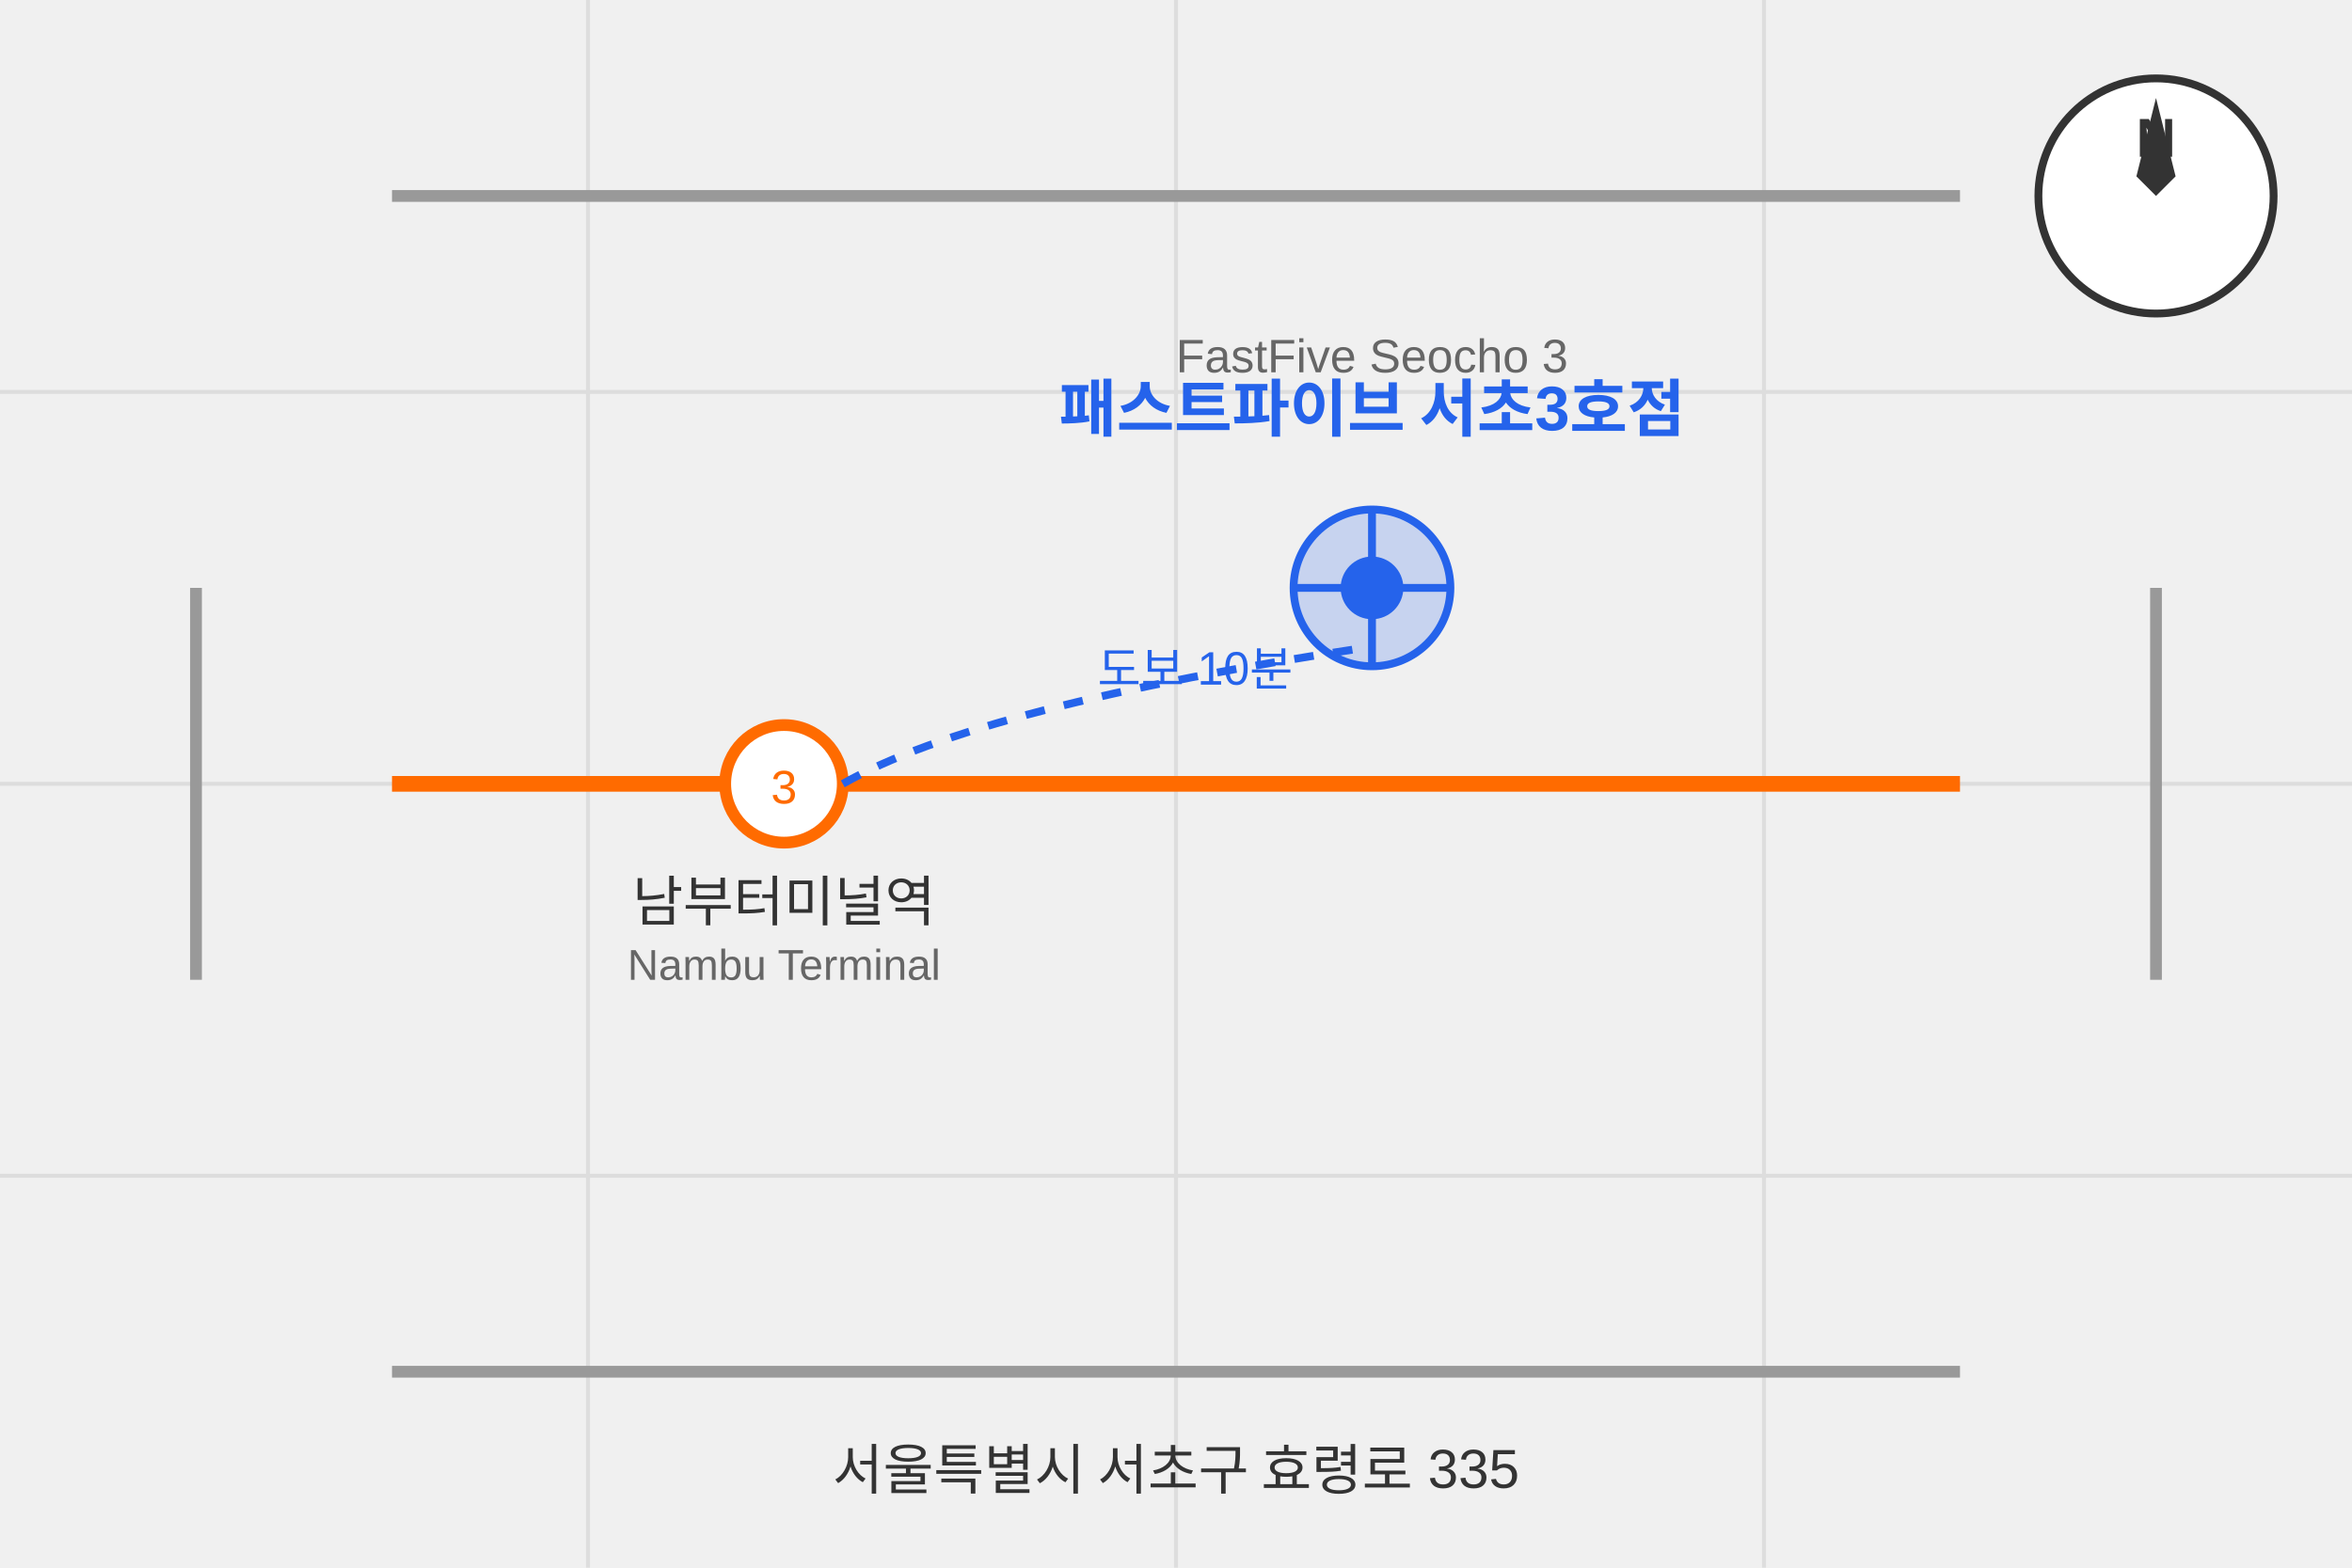
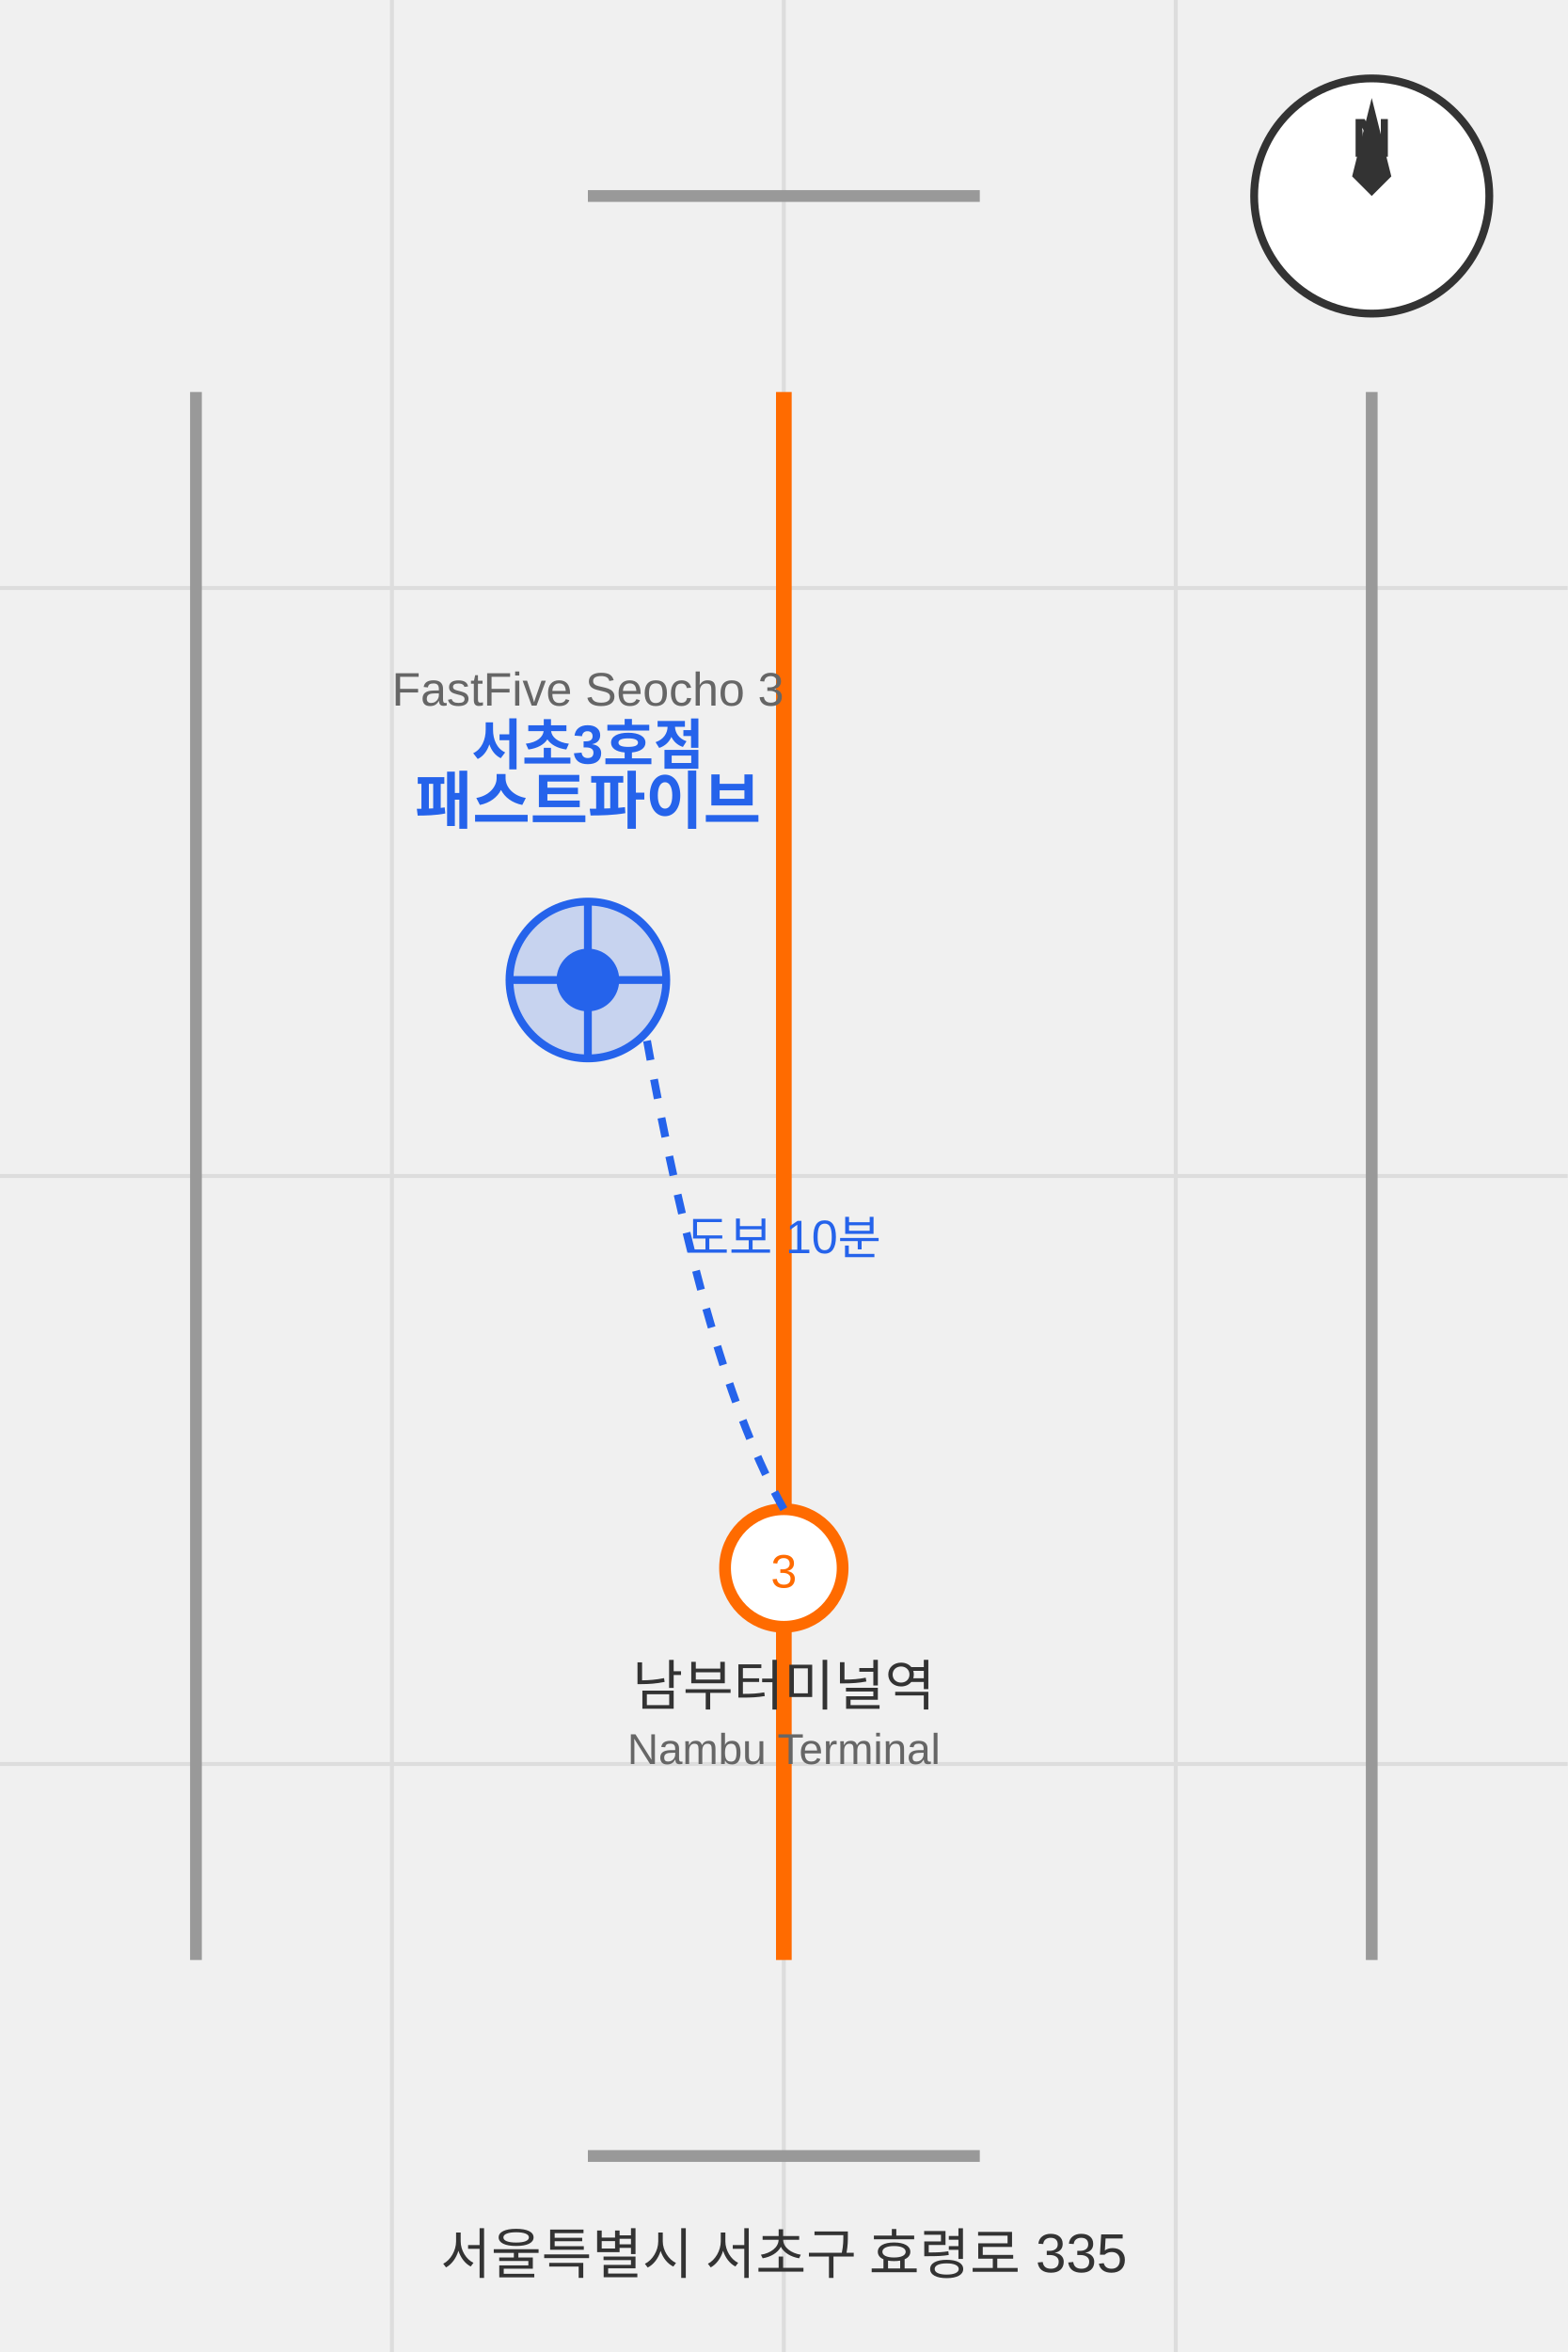
- <svg xmlns="http://www.w3.org/2000/svg" width="600" height="400" viewBox="0 0 600 400">
-   <rect width="600" height="400" fill="#f0f0f0" />
+ <svg xmlns="http://www.w3.org/2000/svg" width="400" height="600" viewBox="0 0 400 600">
+   <rect width="400" height="600" fill="#f0f0f0" />
  <g stroke="#ddd" stroke-width="1" fill="none">
-     <path d="M0,100 L600,100 M0,200 L600,200 M0,300 L600,300" />
-     <path d="M150,0 L150,400 M300,0 L300,400 M450,0 L450,400" />
+     <path d="M100,0 L100,600 M200,0 L200,600 M300,0 L300,600" />
+     <path d="M0,150 L400,150 M0,300 L400,300 M0,450 L400,450" />
  </g>
  <g stroke="#999" stroke-width="3" fill="none">
-     <path d="M100,50 L500,50" />
-     <path d="M100,350 L500,350" />
-     <path d="M50,150 L50,250" />
-     <path d="M550,150 L550,250" />
+     <path d="M50,100 L50,500" />
+     <path d="M350,100 L350,500" />
+     <path d="M150,50 L250,50" />
+     <path d="M150,550 L250,550" />
  </g>
  <g stroke="#FF6B00" stroke-width="4" fill="none">
-     <path d="M100,200 L500,200" />
+     <path d="M200,100 L200,500" />
  </g>
  <g>
-     <circle cx="200" cy="200" r="15" fill="white" stroke="#FF6B00" stroke-width="3" />
-     <text x="200" y="205" text-anchor="middle" font-family="Arial" font-size="12" fill="#FF6B00">3</text>
-     <text x="200" y="235" text-anchor="middle" font-family="Arial" font-size="14" fill="#333">남부터미널역</text>
-     <text x="200" y="250" text-anchor="middle" font-family="Arial" font-size="11" fill="#666">Nambu Terminal</text>
+     <circle cx="200" cy="400" r="15" fill="white" stroke="#FF6B00" stroke-width="3" />
+     <text x="200" y="405" text-anchor="middle" font-family="Arial" font-size="12" fill="#FF6B00">3</text>
+     <text x="200" y="435" text-anchor="middle" font-family="Arial" font-size="14" fill="#333">남부터미널역</text>
+     <text x="200" y="450" text-anchor="middle" font-family="Arial" font-size="11" fill="#666">Nambu Terminal</text>
  </g>
  <g>
-     <circle cx="350" cy="150" r="20" fill="#2563eb" fill-opacity="0.2" stroke="#2563eb" stroke-width="2" />
-     <circle cx="350" cy="150" r="8" fill="#2563eb" />
-     <path d="M350,130 L350,170 M330,150 L370,150" stroke="#2563eb" stroke-width="2" />
-     <text x="350" y="110" text-anchor="middle" font-family="Arial" font-size="16" font-weight="bold" fill="#2563eb">패스트파이브 서초3호점</text>
-     <text x="350" y="95" text-anchor="middle" font-family="Arial" font-size="12" fill="#666">FastFive Seocho 3</text>
+     <circle cx="150" cy="250" r="20" fill="#2563eb" fill-opacity="0.2" stroke="#2563eb" stroke-width="2" />
+     <circle cx="150" cy="250" r="8" fill="#2563eb" />
+     <path d="M150,230 L150,270 M130,250 L170,250" stroke="#2563eb" stroke-width="2" />
+     <text x="150" y="210" text-anchor="middle" font-family="Arial" font-size="16" font-weight="bold" fill="#2563eb">패스트파이브</text>
+     <text x="150" y="195" text-anchor="middle" font-family="Arial" font-size="14" font-weight="bold" fill="#2563eb">서초3호점</text>
+     <text x="150" y="180" text-anchor="middle" font-family="Arial" font-size="12" fill="#666">FastFive Seocho 3</text>
  </g>
-   <path d="M215,200 Q250,180 350,165" stroke="#2563eb" stroke-width="2" stroke-dasharray="5,5" fill="none" />
-   <text x="280" y="175" font-family="Arial" font-size="12" fill="#2563eb">도보 10분</text>
-   <text x="300" y="380" text-anchor="middle" font-family="Arial" font-size="14" fill="#333">서울특별시 서초구 효령로 335</text>
-   <g transform="translate(550,50)">
+   <path d="M200,385 Q180,350 165,265" stroke="#2563eb" stroke-width="2" stroke-dasharray="5,5" fill="none" />
+   <text x="175" y="320" font-family="Arial" font-size="12" fill="#2563eb">도보 10분</text>
+   <text x="200" y="580" text-anchor="middle" font-family="Arial" font-size="14" fill="#333">서울특별시 서초구 효령로 335</text>
+   <g transform="translate(350,50)">
    <circle cx="0" cy="0" r="30" fill="white" stroke="#333" stroke-width="2" />
    <path d="M0,-25 L5,-5 L0,0 L-5,-5 Z" fill="#333" />
    <text x="0" y="-10" text-anchor="middle" font-family="Arial" font-size="14" font-weight="bold" fill="#333">N</text>
  </g>
</svg>
